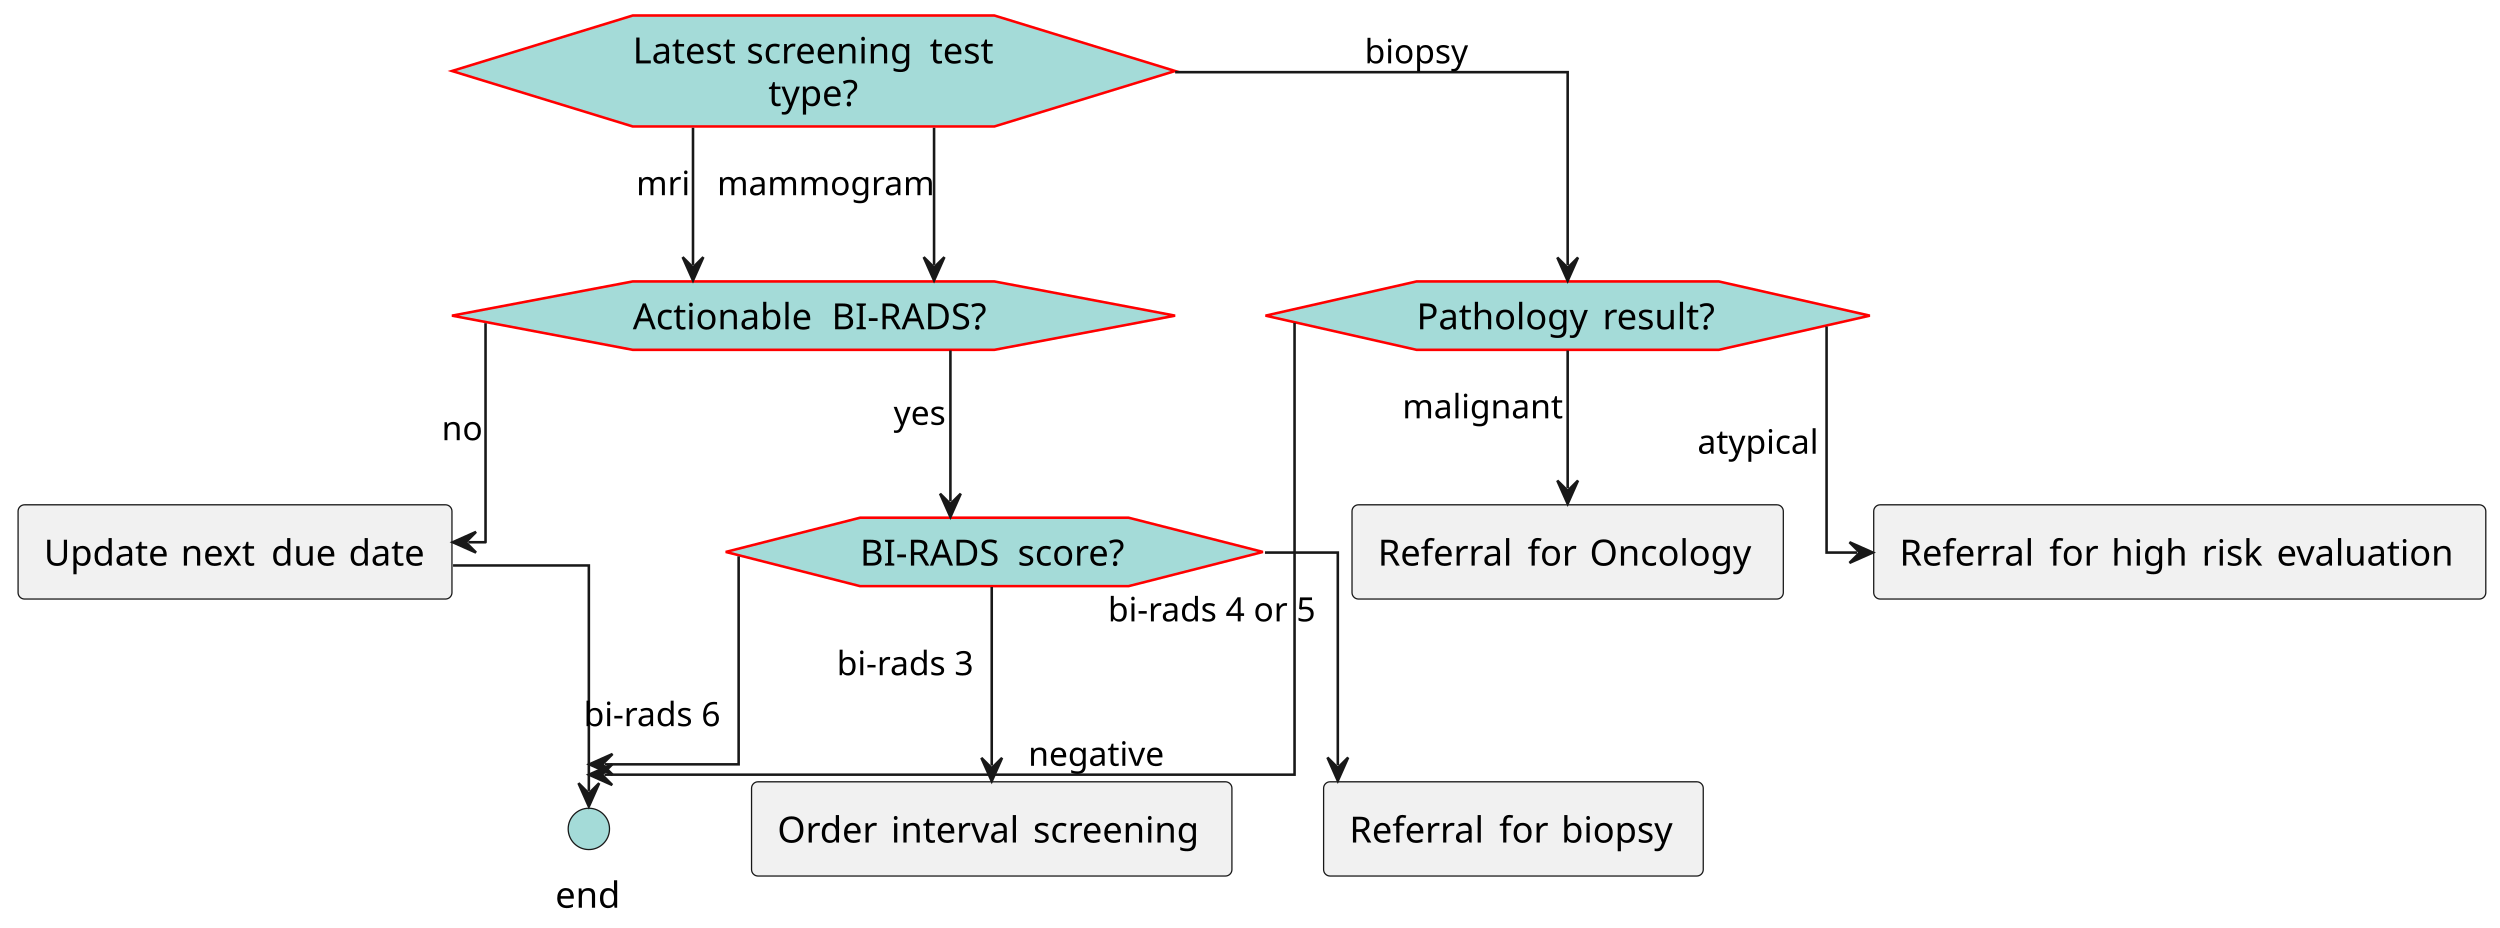
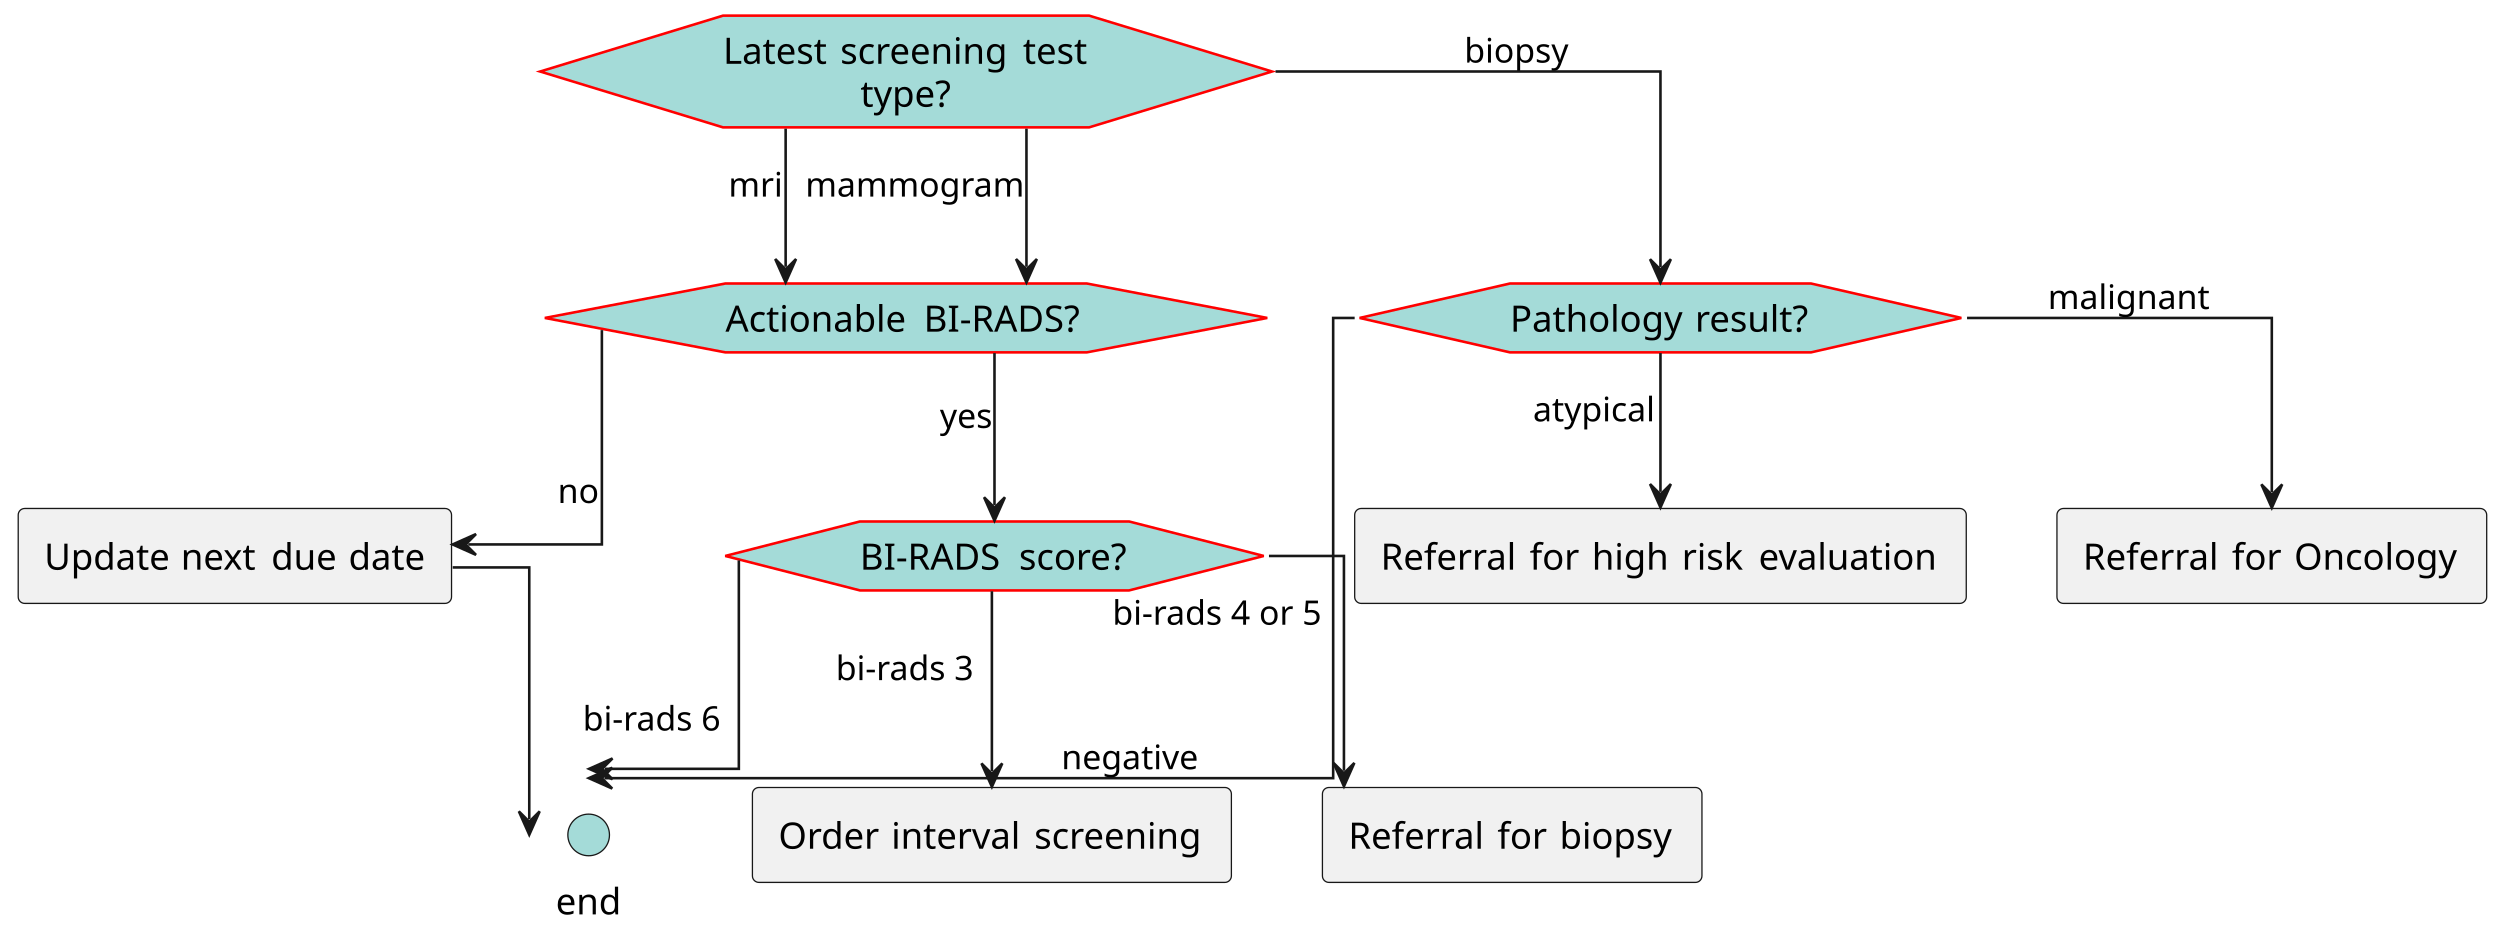
- <svg xmlns="http://www.w3.org/2000/svg" xmlns:xlink="http://www.w3.org/1999/xlink" contentStyleType="text/css" height="359px" preserveAspectRatio="none" style="width:968px;height:359px;background:#FFFFFF;" version="1.1" viewBox="0 0 968 359" width="968px" zoomAndPan="magnify">
+ <svg xmlns="http://www.w3.org/2000/svg" xmlns:xlink="http://www.w3.org/1999/xlink" contentStyleType="text/css" height="359px" preserveAspectRatio="none" style="width:961px;height:359px;background:#FFFFFF;" version="1.1" viewBox="0 0 961 359" width="961px" zoomAndPan="magnify">
  <defs />
  <g>
    <g id="elem_eve_latesttesttype">
      <a href="#eve-latesttesttype" target="_top" title="#eve-latesttesttype" xlink:actuate="onRequest" xlink:href="#eve-latesttesttype" xlink:show="new" xlink:title="#eve-latesttesttype" xlink:type="simple">
-         <polygon fill="#A4DBD8" points="455,27.49,385,6,245,6,175,27.49,245,48.97,385,48.97,455,27.49" style="stroke:#FF0000;stroke-width:1.0;" />
-         <text fill="#000000" font-family="sans-serif" font-size="14" lengthAdjust="spacing" textLength="40" x="245" y="24.535">Latest</text>
-         <text fill="#000000" font-family="sans-serif" font-size="14" lengthAdjust="spacing" textLength="4" x="285" y="24.535"> </text>
-         <text fill="#000000" font-family="sans-serif" font-size="14" lengthAdjust="spacing" textLength="67" x="289" y="24.535">screening</text>
-         <text fill="#000000" font-family="sans-serif" font-size="14" lengthAdjust="spacing" textLength="4" x="356" y="24.535"> </text>
-         <text fill="#000000" font-family="sans-serif" font-size="14" lengthAdjust="spacing" textLength="25" x="360" y="24.535">test</text>
-         <text fill="#000000" font-family="sans-serif" font-size="14" lengthAdjust="spacing" textLength="35" x="297.5" y="41.023">type?</text>
+         <polygon fill="#A4DBD8" points="488.95,27.49,418.62,6,277.95,6,207.62,27.49,277.95,48.97,418.62,48.97,488.95,27.49" style="stroke:#FF0000;stroke-width:1.0;" />
+         <text fill="#000000" font-family="sans-serif" font-size="14" lengthAdjust="spacing" textLength="40.605" x="277.952" y="24.535">Latest</text>
+         <text fill="#000000" font-family="sans-serif" font-size="14" lengthAdjust="spacing" textLength="4.43" x="318.557" y="24.535"> </text>
+         <text fill="#000000" font-family="sans-serif" font-size="14" lengthAdjust="spacing" textLength="65.789" x="322.987" y="24.535">screening</text>
+         <text fill="#000000" font-family="sans-serif" font-size="14" lengthAdjust="spacing" textLength="4.43" x="388.776" y="24.535"> </text>
+         <text fill="#000000" font-family="sans-serif" font-size="14" lengthAdjust="spacing" textLength="25.409" x="393.205" y="24.535">test</text>
+         <text fill="#000000" font-family="sans-serif" font-size="14" lengthAdjust="spacing" textLength="35.068" x="330.749" y="41.023">type?</text>
      </a>
    </g>
    <g id="elem_eve_actionablebirads">
      <a href="#eve-actionablebirads" target="_top" title="#eve-actionablebirads" xlink:actuate="onRequest" xlink:href="#eve-actionablebirads" xlink:show="new" xlink:title="#eve-actionablebirads" xlink:type="simple">
-         <polygon fill="#A4DBD8" points="455,122.22,385,108.97,245,108.97,175,122.22,245,135.46,385,135.46,455,122.22" style="stroke:#FF0000;stroke-width:1.0;" />
-         <text fill="#000000" font-family="sans-serif" font-size="14" lengthAdjust="spacing" textLength="73" x="245" y="127.505">Actionable</text>
-         <text fill="#000000" font-family="sans-serif" font-size="14" lengthAdjust="spacing" textLength="4" x="318" y="127.505"> </text>
-         <text fill="#000000" font-family="sans-serif" font-size="14" lengthAdjust="spacing" textLength="63" x="322" y="127.505">BI-RADS?</text>
+         <polygon fill="#A4DBD8" points="487.14,122.22,417.71,108.97,278.86,108.97,209.43,122.22,278.86,135.46,417.71,135.46,487.14,122.22" style="stroke:#FF0000;stroke-width:1.0;" />
+         <text fill="#000000" font-family="sans-serif" font-size="14" lengthAdjust="spacing" textLength="71.791" x="278.856" y="127.505">Actionable</text>
+         <text fill="#000000" font-family="sans-serif" font-size="14" lengthAdjust="spacing" textLength="4.43" x="350.647" y="127.505"> </text>
+         <text fill="#000000" font-family="sans-serif" font-size="14" lengthAdjust="spacing" textLength="62.631" x="355.077" y="127.505">BI-RADS?</text>
      </a>
    </g>
    <g id="elem_act_updateduedate">
      <a href="#act-updateduedate" target="_top" title="#act-updateduedate" xlink:actuate="onRequest" xlink:href="#act-updateduedate" xlink:show="new" xlink:title="#act-updateduedate" xlink:type="simple">
-         <rect fill="#F1F1F1" height="36.488" rx="2.5" ry="2.5" style="stroke:#181818;stroke-width:0.5;" width="168" x="7" y="195.46" />
-         <text fill="#000000" font-family="sans-serif" font-size="14" lengthAdjust="spacing" textLength="49" x="17" y="218.995">Update</text>
-         <text fill="#000000" font-family="sans-serif" font-size="14" lengthAdjust="spacing" textLength="4" x="66" y="218.995"> </text>
-         <text fill="#000000" font-family="sans-serif" font-size="14" lengthAdjust="spacing" textLength="31" x="70" y="218.995">next</text>
-         <text fill="#000000" font-family="sans-serif" font-size="14" lengthAdjust="spacing" textLength="4" x="101" y="218.995"> </text>
-         <text fill="#000000" font-family="sans-serif" font-size="14" lengthAdjust="spacing" textLength="26" x="105" y="218.995">due</text>
-         <text fill="#000000" font-family="sans-serif" font-size="14" lengthAdjust="spacing" textLength="4" x="131" y="218.995"> </text>
-         <text fill="#000000" font-family="sans-serif" font-size="14" lengthAdjust="spacing" textLength="30" x="135" y="218.995">date</text>
+         <rect fill="#F1F1F1" height="36.488" rx="2.5" ry="2.5" style="stroke:#181818;stroke-width:0.5;" width="166.569" x="7" y="195.46" />
+         <text fill="#000000" font-family="sans-serif" font-size="14" lengthAdjust="spacing" textLength="48.091" x="17" y="218.995">Update</text>
+         <text fill="#000000" font-family="sans-serif" font-size="14" lengthAdjust="spacing" textLength="4.43" x="65.091" y="218.995"> </text>
+         <text fill="#000000" font-family="sans-serif" font-size="14" lengthAdjust="spacing" textLength="30.311" x="69.52" y="218.995">next</text>
+         <text fill="#000000" font-family="sans-serif" font-size="14" lengthAdjust="spacing" textLength="4.43" x="99.831" y="218.995"> </text>
+         <text fill="#000000" font-family="sans-serif" font-size="14" lengthAdjust="spacing" textLength="25.3" x="104.261" y="218.995">due</text>
+         <text fill="#000000" font-family="sans-serif" font-size="14" lengthAdjust="spacing" textLength="4.43" x="129.56" y="218.995"> </text>
+         <text fill="#000000" font-family="sans-serif" font-size="14" lengthAdjust="spacing" textLength="29.579" x="133.99" y="218.995">date</text>
      </a>
    </g>
    <g id="elem_eve_biradsscore">
      <a href="#eve-biradsscore" target="_top" title="#eve-biradsscore" xlink:actuate="onRequest" xlink:href="#eve-biradsscore" xlink:show="new" xlink:title="#eve-biradsscore" xlink:type="simple">
-         <polygon fill="#A4DBD8" points="489,213.71,437,200.46,333,200.46,281,213.71,333,226.95,437,226.95,489,213.71" style="stroke:#FF0000;stroke-width:1.0;" />
-         <text fill="#000000" font-family="sans-serif" font-size="14" lengthAdjust="spacing" textLength="57" x="333" y="218.995">BI-RADS</text>
-         <text fill="#000000" font-family="sans-serif" font-size="14" lengthAdjust="spacing" textLength="4" x="390" y="218.995"> </text>
-         <text fill="#000000" font-family="sans-serif" font-size="14" lengthAdjust="spacing" textLength="43" x="394" y="218.995">score?</text>
+         <polygon fill="#A4DBD8" points="485.78,213.71,434.03,200.46,330.54,200.46,278.79,213.71,330.54,226.95,434.03,226.95,485.78,213.71" style="stroke:#FF0000;stroke-width:1.0;" />
+         <text fill="#000000" font-family="sans-serif" font-size="14" lengthAdjust="spacing" textLength="56.725" x="330.538" y="218.995">BI-RADS</text>
+         <text fill="#000000" font-family="sans-serif" font-size="14" lengthAdjust="spacing" textLength="4.43" x="387.263" y="218.995"> </text>
+         <text fill="#000000" font-family="sans-serif" font-size="14" lengthAdjust="spacing" textLength="42.342" x="391.692" y="218.995">score?</text>
      </a>
    </g>
    <g id="elem_eve_biopsyresult">
      <a href="#eve-biopsyresult" target="_top" title="#eve-biopsyresult" xlink:actuate="onRequest" xlink:href="#eve-biopsyresult" xlink:show="new" xlink:title="#eve-biopsyresult" xlink:type="simple">
-         <polygon fill="#A4DBD8" points="724,122.22,665.5,108.97,548.5,108.97,490,122.22,548.5,135.46,665.5,135.46,724,122.22" style="stroke:#FF0000;stroke-width:1.0;" />
-         <text fill="#000000" font-family="sans-serif" font-size="14" lengthAdjust="spacing" textLength="68" x="548.5" y="127.505">Pathology</text>
-         <text fill="#000000" font-family="sans-serif" font-size="14" lengthAdjust="spacing" textLength="4" x="616.5" y="127.505"> </text>
-         <text fill="#000000" font-family="sans-serif" font-size="14" lengthAdjust="spacing" textLength="45" x="620.5" y="127.505">result?</text>
+         <polygon fill="#A4DBD8" points="753.94,122.22,696.11,108.97,580.46,108.97,522.63,122.22,580.46,135.46,696.11,135.46,753.94,122.22" style="stroke:#FF0000;stroke-width:1.0;" />
+         <text fill="#000000" font-family="sans-serif" font-size="14" lengthAdjust="spacing" textLength="66.685" x="580.459" y="127.505">Pathology</text>
+         <text fill="#000000" font-family="sans-serif" font-size="14" lengthAdjust="spacing" textLength="4.43" x="647.143" y="127.505"> </text>
+         <text fill="#000000" font-family="sans-serif" font-size="14" lengthAdjust="spacing" textLength="44.543" x="651.573" y="127.505">result?</text>
      </a>
    </g>
    <g id="elem_end_followup">
-       <ellipse cx="228" cy="320.95" fill="#A4DBD8" rx="8" ry="8" style="stroke:#181818;stroke-width:0.5;" />
-       <text fill="#000000" font-family="sans-serif" font-size="14" lengthAdjust="spacing" textLength="26" x="215" y="351.485">end</text>
+       <ellipse cx="226.28" cy="320.95" fill="#A4DBD8" rx="8" ry="8" style="stroke:#181818;stroke-width:0.5;" />
+       <text fill="#000000" font-family="sans-serif" font-size="14" lengthAdjust="spacing" textLength="25.3" x="213.63" y="351.485">end</text>
    </g>
    <g id="elem_act_intervalscreen">
      <a href="#act-intervalscreen" target="_top" title="#act-intervalscreen" xlink:actuate="onRequest" xlink:href="#act-intervalscreen" xlink:show="new" xlink:title="#act-intervalscreen" xlink:type="simple">
-         <rect fill="#F1F1F1" height="36.488" rx="2.5" ry="2.5" style="stroke:#181818;stroke-width:0.5;" width="186" x="291" y="302.71" />
-         <text fill="#000000" font-family="sans-serif" font-size="14" lengthAdjust="spacing" textLength="40" x="301" y="326.245">Order</text>
-         <text fill="#000000" font-family="sans-serif" font-size="14" lengthAdjust="spacing" textLength="4" x="341" y="326.245"> </text>
-         <text fill="#000000" font-family="sans-serif" font-size="14" lengthAdjust="spacing" textLength="51" x="345" y="326.245">interval</text>
-         <text fill="#000000" font-family="sans-serif" font-size="14" lengthAdjust="spacing" textLength="4" x="396" y="326.245"> </text>
-         <text fill="#000000" font-family="sans-serif" font-size="14" lengthAdjust="spacing" textLength="67" x="400" y="326.245">screening</text>
+         <rect fill="#F1F1F1" height="36.488" rx="2.5" ry="2.5" style="stroke:#181818;stroke-width:0.5;" width="184.117" x="289.23" y="302.71" />
+         <text fill="#000000" font-family="sans-serif" font-size="14" lengthAdjust="spacing" textLength="38.944" x="299.23" y="326.245">Order</text>
+         <text fill="#000000" font-family="sans-serif" font-size="14" lengthAdjust="spacing" textLength="4.43" x="338.174" y="326.245"> </text>
+         <text fill="#000000" font-family="sans-serif" font-size="14" lengthAdjust="spacing" textLength="50.524" x="342.604" y="326.245">interval</text>
+         <text fill="#000000" font-family="sans-serif" font-size="14" lengthAdjust="spacing" textLength="4.43" x="393.128" y="326.245"> </text>
+         <text fill="#000000" font-family="sans-serif" font-size="14" lengthAdjust="spacing" textLength="65.789" x="397.558" y="326.245">screening</text>
      </a>
    </g>
    <g id="elem_act_biopsy">
      <a href="#act-biopsy" target="_top" title="#act-biopsy" xlink:actuate="onRequest" xlink:href="#act-biopsy" xlink:show="new" xlink:title="#act-biopsy" xlink:type="simple">
-         <rect fill="#F1F1F1" height="36.488" rx="2.5" ry="2.5" style="stroke:#181818;stroke-width:0.5;" width="147" x="512.5" y="302.71" />
-         <text fill="#000000" font-family="sans-serif" font-size="14" lengthAdjust="spacing" textLength="54" x="522.5" y="326.245">Referral</text>
-         <text fill="#000000" font-family="sans-serif" font-size="14" lengthAdjust="spacing" textLength="4" x="576.5" y="326.245"> </text>
-         <text fill="#000000" font-family="sans-serif" font-size="14" lengthAdjust="spacing" textLength="20" x="580.5" y="326.245">for</text>
-         <text fill="#000000" font-family="sans-serif" font-size="14" lengthAdjust="spacing" textLength="4" x="600.5" y="326.245"> </text>
-         <text fill="#000000" font-family="sans-serif" font-size="14" lengthAdjust="spacing" textLength="45" x="604.5" y="326.245">biopsy</text>
+         <rect fill="#F1F1F1" height="36.488" rx="2.5" ry="2.5" style="stroke:#181818;stroke-width:0.5;" width="145.891" x="508.34" y="302.71" />
+         <text fill="#000000" font-family="sans-serif" font-size="14" lengthAdjust="spacing" textLength="52.835" x="518.34" y="326.245">Referral</text>
+         <text fill="#000000" font-family="sans-serif" font-size="14" lengthAdjust="spacing" textLength="4.43" x="571.175" y="326.245"> </text>
+         <text fill="#000000" font-family="sans-serif" font-size="14" lengthAdjust="spacing" textLength="19.476" x="575.605" y="326.245">for</text>
+         <text fill="#000000" font-family="sans-serif" font-size="14" lengthAdjust="spacing" textLength="4.43" x="595.08" y="326.245"> </text>
+         <text fill="#000000" font-family="sans-serif" font-size="14" lengthAdjust="spacing" textLength="44.721" x="599.51" y="326.245">biopsy</text>
+       </a>
+     </g>
+     <g id="elem_act_oncreferral">
+       <a href="#act-oncreferral" target="_top" title="#act-oncreferral" xlink:actuate="onRequest" xlink:href="#act-oncreferral" xlink:show="new" xlink:title="#act-oncreferral" xlink:type="simple">
+         <rect fill="#F1F1F1" height="36.488" rx="2.5" ry="2.5" style="stroke:#181818;stroke-width:0.5;" width="165.195" x="790.69" y="195.46" />
+         <text fill="#000000" font-family="sans-serif" font-size="14" lengthAdjust="spacing" textLength="52.835" x="800.69" y="218.995">Referral</text>
+         <text fill="#000000" font-family="sans-serif" font-size="14" lengthAdjust="spacing" textLength="4.43" x="853.525" y="218.995"> </text>
+         <text fill="#000000" font-family="sans-serif" font-size="14" lengthAdjust="spacing" textLength="19.476" x="857.955" y="218.995">for</text>
+         <text fill="#000000" font-family="sans-serif" font-size="14" lengthAdjust="spacing" textLength="4.43" x="877.43" y="218.995"> </text>
+         <text fill="#000000" font-family="sans-serif" font-size="14" lengthAdjust="spacing" textLength="64.025" x="881.86" y="218.995">Oncology</text>
      </a>
    </g>
    <g id="elem_act_highriskreferral">
      <a href="#act-highriskreferral" target="_top" title="#act-highriskreferral" xlink:actuate="onRequest" xlink:href="#act-highriskreferral" xlink:show="new" xlink:title="#act-highriskreferral" xlink:type="simple">
-         <rect fill="#F1F1F1" height="36.488" rx="2.5" ry="2.5" style="stroke:#181818;stroke-width:0.5;" width="237" x="725.5" y="195.46" />
-         <text fill="#000000" font-family="sans-serif" font-size="14" lengthAdjust="spacing" textLength="54" x="735.5" y="218.995">Referral</text>
-         <text fill="#000000" font-family="sans-serif" font-size="14" lengthAdjust="spacing" textLength="4" x="789.5" y="218.995"> </text>
-         <text fill="#000000" font-family="sans-serif" font-size="14" lengthAdjust="spacing" textLength="20" x="793.5" y="218.995">for</text>
-         <text fill="#000000" font-family="sans-serif" font-size="14" lengthAdjust="spacing" textLength="4" x="813.5" y="218.995"> </text>
-         <text fill="#000000" font-family="sans-serif" font-size="14" lengthAdjust="spacing" textLength="31" x="817.5" y="218.995">high</text>
-         <text fill="#000000" font-family="sans-serif" font-size="14" lengthAdjust="spacing" textLength="4" x="848.5" y="218.995"> </text>
-         <text fill="#000000" font-family="sans-serif" font-size="14" lengthAdjust="spacing" textLength="25" x="852.5" y="218.995">risk</text>
-         <text fill="#000000" font-family="sans-serif" font-size="14" lengthAdjust="spacing" textLength="4" x="877.5" y="218.995"> </text>
-         <text fill="#000000" font-family="sans-serif" font-size="14" lengthAdjust="spacing" textLength="71" x="881.5" y="218.995">evaluation</text>
-       </a>
-     </g>
-     <g id="elem_act_oncreferral">
-       <a href="#act-oncreferral" target="_top" title="#act-oncreferral" xlink:actuate="onRequest" xlink:href="#act-oncreferral" xlink:show="new" xlink:title="#act-oncreferral" xlink:type="simple">
-         <rect fill="#F1F1F1" height="36.488" rx="2.5" ry="2.5" style="stroke:#181818;stroke-width:0.5;" width="167" x="523.5" y="195.46" />
-         <text fill="#000000" font-family="sans-serif" font-size="14" lengthAdjust="spacing" textLength="54" x="533.5" y="218.995">Referral</text>
-         <text fill="#000000" font-family="sans-serif" font-size="14" lengthAdjust="spacing" textLength="4" x="587.5" y="218.995"> </text>
-         <text fill="#000000" font-family="sans-serif" font-size="14" lengthAdjust="spacing" textLength="20" x="591.5" y="218.995">for</text>
-         <text fill="#000000" font-family="sans-serif" font-size="14" lengthAdjust="spacing" textLength="4" x="611.5" y="218.995"> </text>
-         <text fill="#000000" font-family="sans-serif" font-size="14" lengthAdjust="spacing" textLength="65" x="615.5" y="218.995">Oncology</text>
+         <rect fill="#F1F1F1" height="36.488" rx="2.5" ry="2.5" style="stroke:#181818;stroke-width:0.5;" width="235.093" x="520.74" y="195.46" />
+         <text fill="#000000" font-family="sans-serif" font-size="14" lengthAdjust="spacing" textLength="52.835" x="530.74" y="218.995">Referral</text>
+         <text fill="#000000" font-family="sans-serif" font-size="14" lengthAdjust="spacing" textLength="4.43" x="583.575" y="218.995"> </text>
+         <text fill="#000000" font-family="sans-serif" font-size="14" lengthAdjust="spacing" textLength="19.476" x="588.005" y="218.995">for</text>
+         <text fill="#000000" font-family="sans-serif" font-size="14" lengthAdjust="spacing" textLength="4.43" x="607.48" y="218.995"> </text>
+         <text fill="#000000" font-family="sans-serif" font-size="14" lengthAdjust="spacing" textLength="30.153" x="611.91" y="218.995">high</text>
+         <text fill="#000000" font-family="sans-serif" font-size="14" lengthAdjust="spacing" textLength="4.43" x="642.063" y="218.995"> </text>
+         <text fill="#000000" font-family="sans-serif" font-size="14" lengthAdjust="spacing" textLength="25.095" x="646.493" y="218.995">risk</text>
+         <text fill="#000000" font-family="sans-serif" font-size="14" lengthAdjust="spacing" textLength="4.43" x="671.588" y="218.995"> </text>
+         <text fill="#000000" font-family="sans-serif" font-size="14" lengthAdjust="spacing" textLength="69.815" x="676.017" y="218.995">evaluation</text>
      </a>
    </g>
    <g id="link_eve_latesttesttype_eve_actionablebirads">
-       <path d="M361.67,49.46 C361.67,67.71 361.67,87.11 361.67,102.57 " fill="none" id="eve_latesttesttype-to-eve_actionablebirads" style="stroke:#181818;stroke-width:1.0;" />
-       <polygon fill="#181818" points="361.67,108.57,365.67,99.57,361.67,103.57,357.67,99.57,361.67,108.57" style="stroke:#181818;stroke-width:1.0;" />
-       <text fill="#000000" font-family="sans-serif" font-size="13" lengthAdjust="spacing" textLength="83" x="277.67" y="75.578">mammogram</text>
+       <path d="M394.57,49.46 C394.57,67.71 394.57,87.11 394.57,102.57 " fill="none" id="eve_latesttesttype-to-eve_actionablebirads" style="stroke:#181818;stroke-width:1.0;" />
+       <polygon fill="#181818" points="394.57,108.57,398.57,99.57,394.57,103.57,390.57,99.57,394.57,108.57" style="stroke:#181818;stroke-width:1.0;" />
+       <text fill="#000000" font-family="sans-serif" font-size="13" lengthAdjust="spacing" textLength="84.316" x="309.57" y="75.578">mammogram</text>
    </g>
    <g id="link_eve_latesttesttype_eve_actionablebirads">
-       <path d="M268.33,49.46 C268.33,67.71 268.33,87.11 268.33,102.57 " fill="none" id="eve_latesttesttype-to-eve_actionablebirads-1" style="stroke:#181818;stroke-width:1.0;" />
-       <polygon fill="#181818" points="268.33,108.57,272.33,99.57,268.33,103.57,264.33,99.57,268.33,108.57" style="stroke:#181818;stroke-width:1.0;" />
-       <text fill="#000000" font-family="sans-serif" font-size="13" lengthAdjust="spacing" textLength="21" x="246.33" y="75.578">mri</text>
+       <path d="M302,49.46 C302,67.71 302,87.11 302,102.57 " fill="none" id="eve_latesttesttype-to-eve_actionablebirads-1" style="stroke:#181818;stroke-width:1.0;" />
+       <polygon fill="#181818" points="302,108.57,306,99.57,302,103.57,298,99.57,302,108.57" style="stroke:#181818;stroke-width:1.0;" />
+       <text fill="#000000" font-family="sans-serif" font-size="13" lengthAdjust="spacing" textLength="21.214" x="280" y="75.578">mri</text>
    </g>
    <g id="link_eve_actionablebirads_act_updateduedate">
-       <path d="M188,125.14 C188,140.36 188,209.95 188,209.95 C188,209.95 189.02,209.95 181.32,209.95 " fill="none" id="eve_actionablebirads-to-act_updateduedate" style="stroke:#181818;stroke-width:1.0;" />
-       <polygon fill="#181818" points="175.32,209.95,184.32,213.95,180.32,209.95,184.32,205.95,175.32,209.95" style="stroke:#181818;stroke-width:1.0;" />
-       <text fill="#000000" font-family="sans-serif" font-size="13" lengthAdjust="spacing" textLength="16" x="171" y="170.448">no</text>
+       <path d="M231.36,126.9 C231.36,144.99 231.36,209.29 231.36,209.29 C231.36,209.29 210.36,209.29 179.98,209.29 " fill="none" id="eve_actionablebirads-to-act_updateduedate" style="stroke:#181818;stroke-width:1.0;" />
+       <polygon fill="#181818" points="173.98,209.29,182.98,213.29,178.98,209.29,182.98,205.29,173.98,209.29" style="stroke:#181818;stroke-width:1.0;" />
+       <text fill="#000000" font-family="sans-serif" font-size="13" lengthAdjust="spacing" textLength="16.053" x="214.36" y="193.358">no</text>
    </g>
    <g id="link_act_updateduedate_end_followup">
-       <path d="M175.42,218.95 C203.62,218.95 228,218.95 228,218.95 C228,218.95 228,281.59 228,306.25 " fill="none" id="act_updateduedate-to-end_followup" style="stroke:#181818;stroke-width:1.0;" />
-       <polygon fill="#181818" points="228,312.25,232,303.25,228,307.25,224,303.25,228,312.25" style="stroke:#181818;stroke-width:1.0;" />
+       <path d="M174.01,218.12 C190.83,218.12 203.45,218.12 203.45,218.12 C203.45,218.12 203.45,311.76 203.45,314.88 " fill="none" id="act_updateduedate-to-end_followup" style="stroke:#181818;stroke-width:1.0;" />
+       <polygon fill="#181818" points="203.45,320.88,207.45,311.88,203.45,315.88,199.45,311.88,203.45,320.88" style="stroke:#181818;stroke-width:1.0;" />
    </g>
    <g id="link_eve_actionablebirads_eve_biradsscore">
-       <path d="M368,135.72 C368,153.01 368,176.83 368,194.15 " fill="none" id="eve_actionablebirads-to-eve_biradsscore" style="stroke:#181818;stroke-width:1.0;" />
-       <polygon fill="#181818" points="368,200.15,372,191.15,368,195.15,364,191.15,368,200.15" style="stroke:#181818;stroke-width:1.0;" />
-       <text fill="#000000" font-family="sans-serif" font-size="13" lengthAdjust="spacing" textLength="21" x="346" y="164.498">yes</text>
+       <path d="M382.28,135.72 C382.28,153.01 382.28,176.83 382.28,194.15 " fill="none" id="eve_actionablebirads-to-eve_biradsscore" style="stroke:#181818;stroke-width:1.0;" />
+       <polygon fill="#181818" points="382.28,200.15,386.28,191.15,382.28,195.15,378.28,191.15,382.28,200.15" style="stroke:#181818;stroke-width:1.0;" />
+       <text fill="#000000" font-family="sans-serif" font-size="13" lengthAdjust="spacing" textLength="20.662" x="361.28" y="164.498">yes</text>
    </g>
    <g id="link_eve_biradsscore_act_intervalscreen">
-       <path d="M384,227.29 C384,246.34 384,275.06 384,296.45 " fill="none" id="eve_biradsscore-to-act_intervalscreen" style="stroke:#181818;stroke-width:1.0;" />
-       <polygon fill="#181818" points="384,302.45,388,293.45,384,297.45,380,293.45,384,302.45" style="stroke:#181818;stroke-width:1.0;" />
-       <text fill="#000000" font-family="sans-serif" font-size="13" lengthAdjust="spacing" textLength="59" x="324" y="261.438">bi-rads 3</text>
+       <path d="M381.28,227.29 C381.28,246.34 381.28,275.06 381.28,296.45 " fill="none" id="eve_biradsscore-to-act_intervalscreen" style="stroke:#181818;stroke-width:1.0;" />
+       <polygon fill="#181818" points="381.28,302.45,385.28,293.45,381.28,297.45,377.28,293.45,381.28,302.45" style="stroke:#181818;stroke-width:1.0;" />
+       <text fill="#000000" font-family="sans-serif" font-size="13" lengthAdjust="spacing" textLength="59.103" x="321.28" y="261.438">bi-rads 3</text>
    </g>
    <g id="link_eve_biradsscore_act_biopsy">
-       <path d="M489.79,213.95 C506.28,213.95 518,213.95 518,213.95 C518,213.95 518,265.66 518,296.31 " fill="none" id="eve_biradsscore-to-act_biopsy" style="stroke:#181818;stroke-width:1.0;" />
-       <polygon fill="#181818" points="518,302.31,522,293.31,518,297.31,514,293.31,518,302.31" style="stroke:#181818;stroke-width:1.0;" />
-       <text fill="#000000" font-family="sans-serif" font-size="13" lengthAdjust="spacing" textLength="88" x="429" y="240.598">bi-rads 4 or 5</text>
+       <path d="M487.79,213.71 C504.61,213.71 516.61,213.71 516.61,213.71 C516.61,213.71 516.61,265.54 516.61,296.27 " fill="none" id="eve_biradsscore-to-act_biopsy" style="stroke:#181818;stroke-width:1.0;" />
+       <polygon fill="#181818" points="516.61,302.27,520.61,293.27,516.61,297.27,512.61,293.27,516.61,302.27" style="stroke:#181818;stroke-width:1.0;" />
+       <text fill="#000000" font-family="sans-serif" font-size="13" lengthAdjust="spacing" textLength="88.855" x="427.61" y="240.148">bi-rads 4 or 5</text>
    </g>
    <g id="link_eve_biradsscore_end_followup">
-       <path d="M286,215.42 C286,227.23 286,295.95 286,295.95 C286,295.95 237.57,295.95 234.17,295.95 " fill="none" id="eve_biradsscore-to-end_followup" style="stroke:#181818;stroke-width:1.0;" />
-       <polygon fill="#181818" points="228.17,295.95,237.17,299.95,233.17,295.95,237.17,291.95,228.17,295.95" style="stroke:#181818;stroke-width:1.0;" />
-       <text fill="#000000" font-family="sans-serif" font-size="13" lengthAdjust="spacing" textLength="59" x="226" y="281.168">bi-rads 6</text>
+       <path d="M284.01,215.41 C284.01,227.17 284.01,295.54 284.01,295.54 C284.01,295.54 235.84,295.54 232.45,295.54 " fill="none" id="eve_biradsscore-to-end_followup" style="stroke:#181818;stroke-width:1.0;" />
+       <polygon fill="#181818" points="226.45,295.54,235.45,299.54,231.45,295.54,235.45,291.54,226.45,295.54" style="stroke:#181818;stroke-width:1.0;" />
+       <text fill="#000000" font-family="sans-serif" font-size="13" lengthAdjust="spacing" textLength="59.103" x="224.01" y="280.818">bi-rads 6</text>
    </g>
    <g id="link_eve_latesttesttype_eve_biopsyresult">
-       <path d="M455.01,27.95 C529.95,27.95 607,27.95 607,27.95 C607,27.95 607,76.65 607,102.71 " fill="none" id="eve_latesttesttype-to-eve_biopsyresult" style="stroke:#181818;stroke-width:1.0;" />
-       <polygon fill="#181818" points="607,108.71,611,99.71,607,103.71,603,99.71,607,108.71" style="stroke:#181818;stroke-width:1.0;" />
-       <text fill="#000000" font-family="sans-serif" font-size="13" lengthAdjust="spacing" textLength="42" x="528.39" y="24.518">biopsy</text>
+       <path d="M490.31,27.49 C563.79,27.49 638.28,27.49 638.28,27.49 C638.28,27.49 638.28,76.45 638.28,102.64 " fill="none" id="eve_latesttesttype-to-eve_biopsyresult" style="stroke:#181818;stroke-width:1.0;" />
+       <polygon fill="#181818" points="638.28,108.64,642.28,99.64,638.28,103.64,634.28,99.64,638.28,108.64" style="stroke:#181818;stroke-width:1.0;" />
+       <text fill="#000000" font-family="sans-serif" font-size="13" lengthAdjust="spacing" textLength="41.526" x="562.88" y="24.058">biopsy</text>
+     </g>
+     <g id="link_eve_biopsyresult_act_oncreferral">
+       <path d="M756.13,122.22 C814.76,122.22 873.28,122.22 873.28,122.22 C873.28,122.22 873.28,162.46 873.28,189.19 " fill="none" id="eve_biopsyresult-to-act_oncreferral" style="stroke:#181818;stroke-width:1.0;" />
+       <polygon fill="#181818" points="873.28,195.19,877.28,186.19,873.28,190.19,869.28,186.19,873.28,195.19" style="stroke:#181818;stroke-width:1.0;" />
+       <text fill="#000000" font-family="sans-serif" font-size="13" lengthAdjust="spacing" textLength="63.115" x="787.19" y="118.788">malignant</text>
+     </g>
+     <g id="link_eve_biopsyresult_act_highriskreferral">
+       <path d="M638.28,135.72 C638.28,151.42 638.28,171.45 638.28,189.07 " fill="none" id="eve_biopsyresult-to-act_highriskreferral" style="stroke:#181818;stroke-width:1.0;" />
+       <polygon fill="#181818" points="638.28,195.07,642.28,186.07,638.28,190.07,634.28,186.07,638.28,195.07" style="stroke:#181818;stroke-width:1.0;" />
+       <text fill="#000000" font-family="sans-serif" font-size="13" lengthAdjust="spacing" textLength="48.369" x="589.28" y="161.968">atypical</text>
    </g>
    <g id="link_eve_biopsyresult_end_followup">
-       <path d="M501.25,125.01 C501.25,147.62 501.25,299.95 501.25,299.95 C501.25,299.95 238.25,299.95 234.05,299.95 " fill="none" id="eve_biopsyresult-to-end_followup" style="stroke:#181818;stroke-width:1.0;" />
-       <polygon fill="#181818" points="228.05,299.95,237.05,303.95,233.05,299.95,237.05,295.95,228.05,299.95" style="stroke:#181818;stroke-width:1.0;" />
-       <text fill="#000000" font-family="sans-serif" font-size="13" lengthAdjust="spacing" textLength="53" x="398.12" y="296.518">negative</text>
-     </g>
-     <g id="link_eve_biopsyresult_act_highriskreferral">
-       <path d="M707.25,126.4 C707.25,144.34 707.25,213.95 707.25,213.95 C707.25,213.95 708.27,213.95 719.13,213.95 " fill="none" id="eve_biopsyresult-to-act_highriskreferral" style="stroke:#181818;stroke-width:1.0;" />
-       <polygon fill="#181818" points="725.13,213.95,716.13,209.95,720.13,213.95,716.13,217.95,725.13,213.95" style="stroke:#181818;stroke-width:1.0;" />
-       <text fill="#000000" font-family="sans-serif" font-size="13" lengthAdjust="spacing" textLength="49" x="657.25" y="175.678">atypical</text>
-     </g>
-     <g id="link_eve_biopsyresult_act_oncreferral">
-       <path d="M607,135.72 C607,151.42 607,171.45 607,189.07 " fill="none" id="eve_biopsyresult-to-act_oncreferral" style="stroke:#181818;stroke-width:1.0;" />
-       <polygon fill="#181818" points="607,195.07,611,186.07,607,190.07,603,186.07,607,195.07" style="stroke:#181818;stroke-width:1.0;" />
-       <text fill="#000000" font-family="sans-serif" font-size="13" lengthAdjust="spacing" textLength="63" x="543" y="161.968">malignant</text>
+       <path d="M520.73,122.22 C515.54,122.22 512.47,122.22 512.47,122.22 C512.47,122.22 512.47,299.12 512.47,299.12 C512.47,299.12 236.74,299.12 232.34,299.12 " fill="none" id="eve_biopsyresult-to-end_followup" style="stroke:#181818;stroke-width:1.0;" />
+       <polygon fill="#181818" points="226.34,299.12,235.34,303.12,231.34,299.12,235.34,295.12,226.34,299.12" style="stroke:#181818;stroke-width:1.0;" />
+       <text fill="#000000" font-family="sans-serif" font-size="13" lengthAdjust="spacing" textLength="53.187" x="407.98" y="295.688">negative</text>
    </g>
  </g>
</svg>
